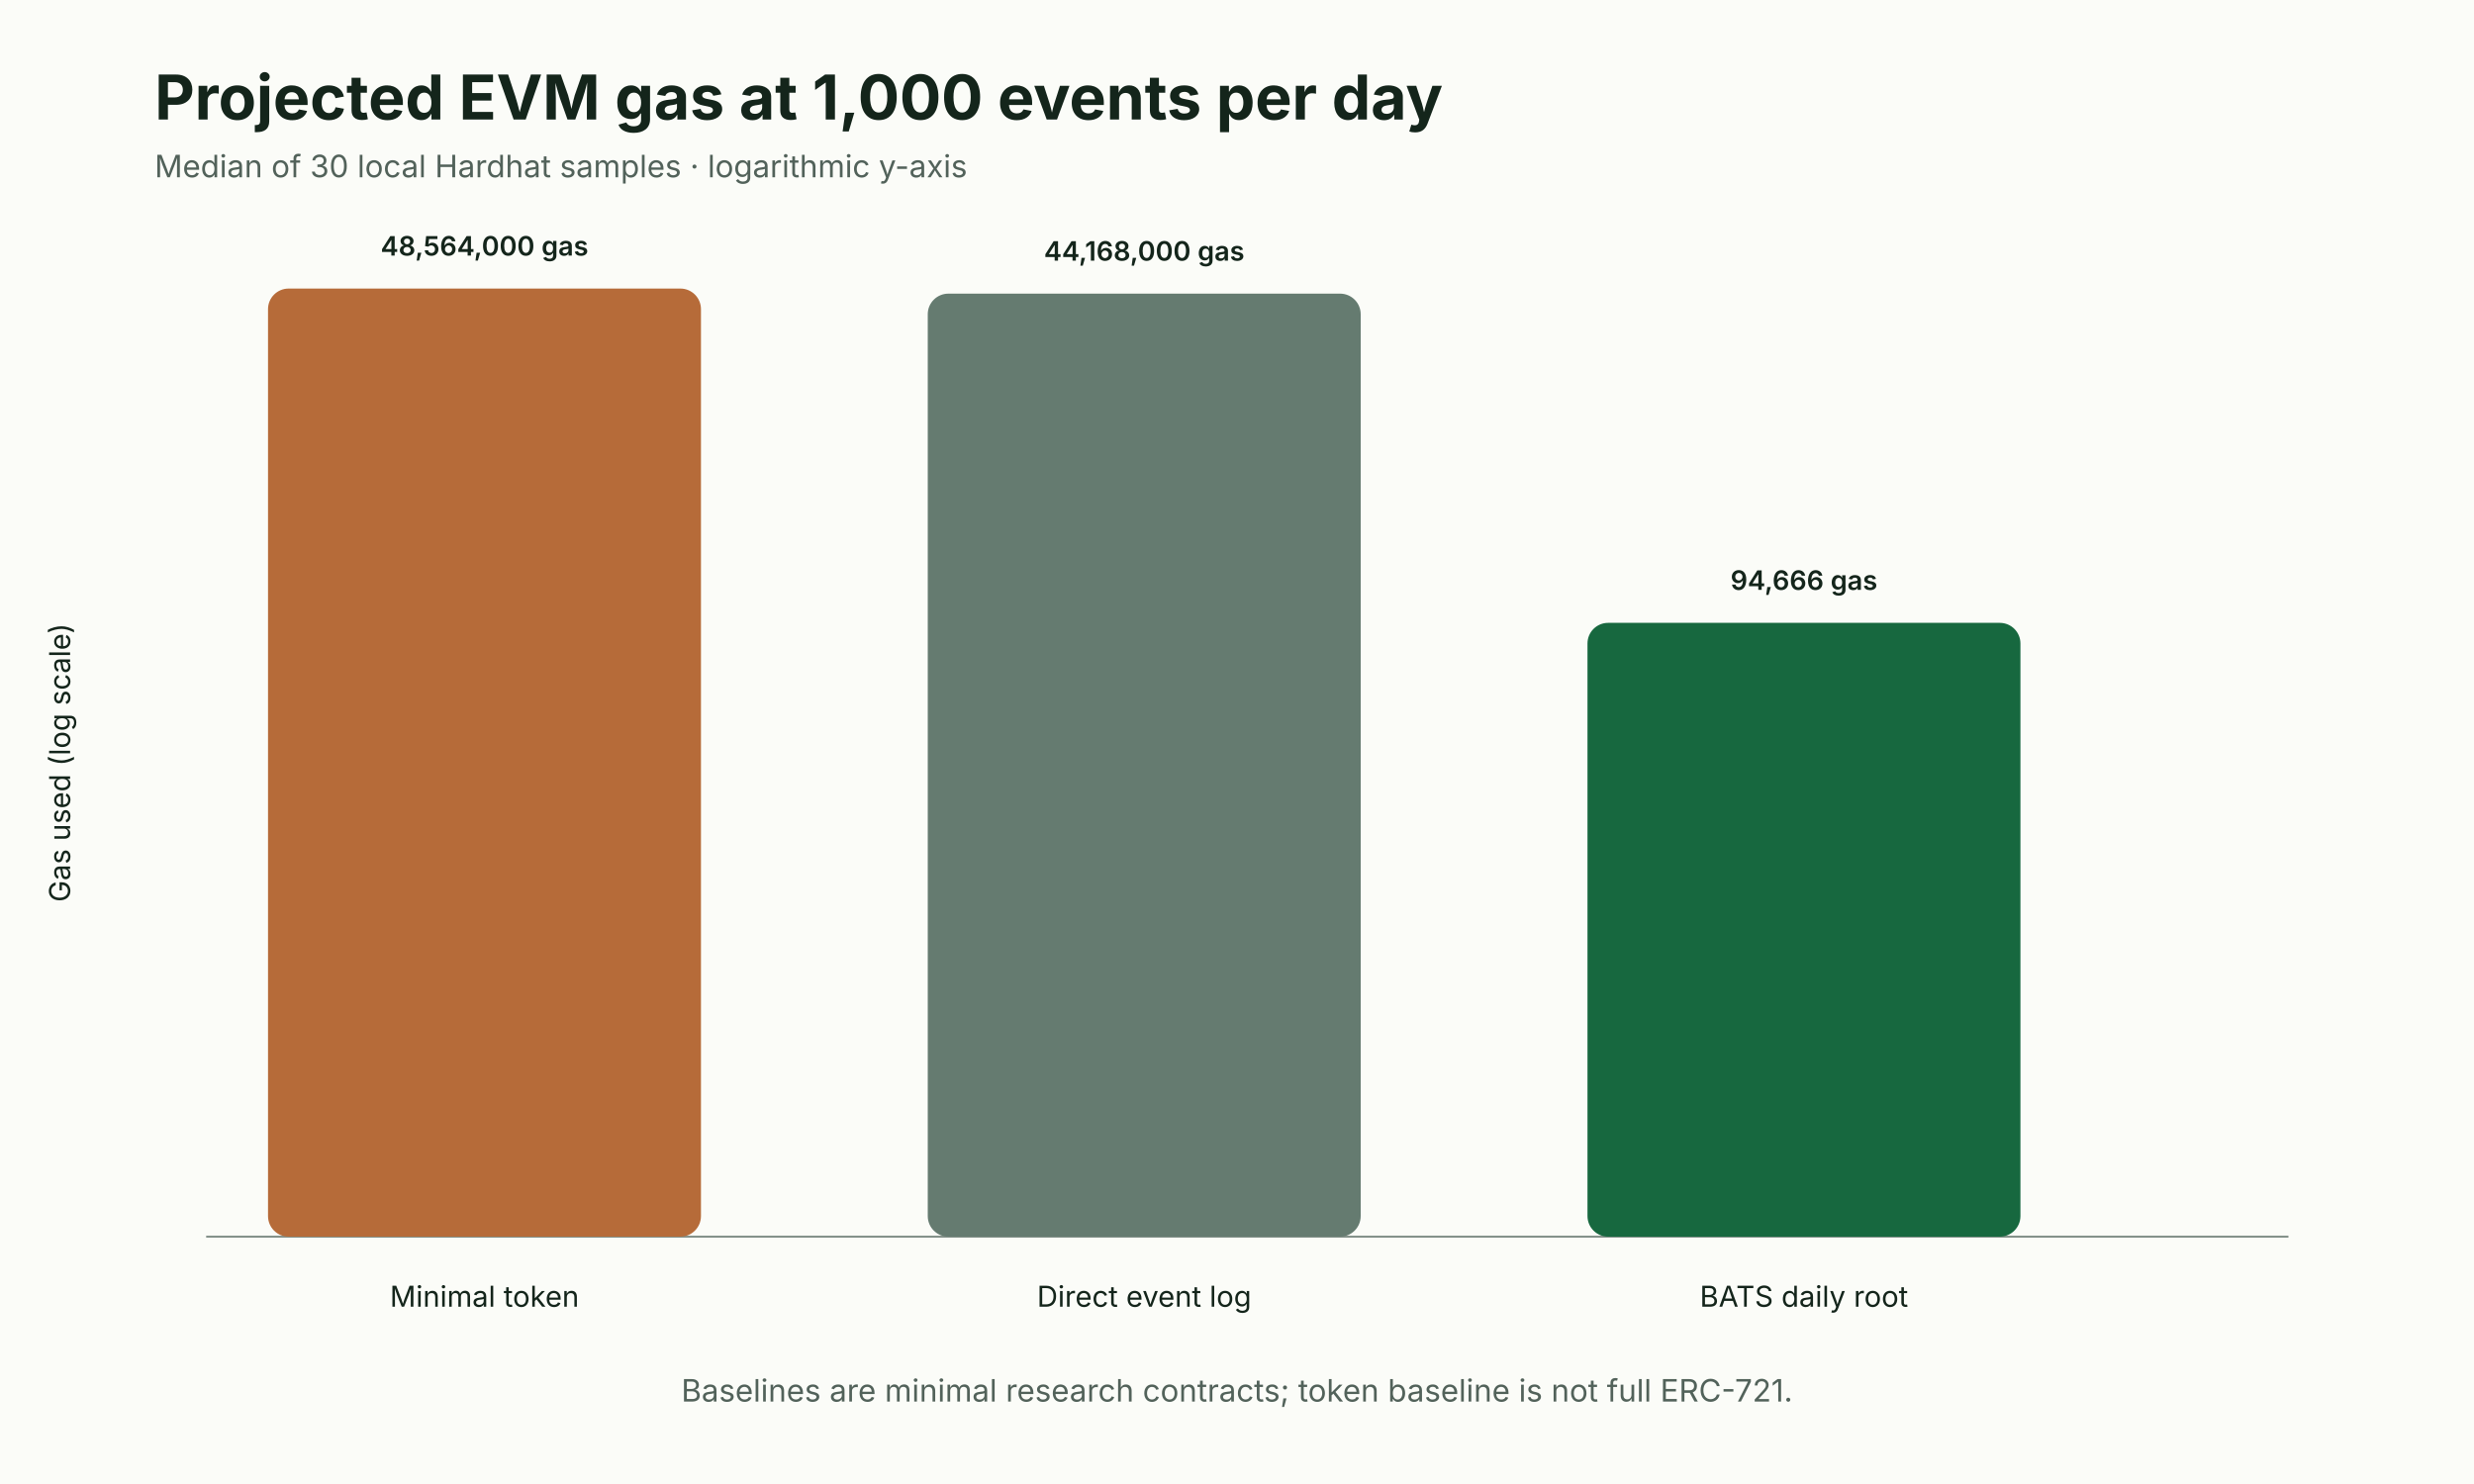
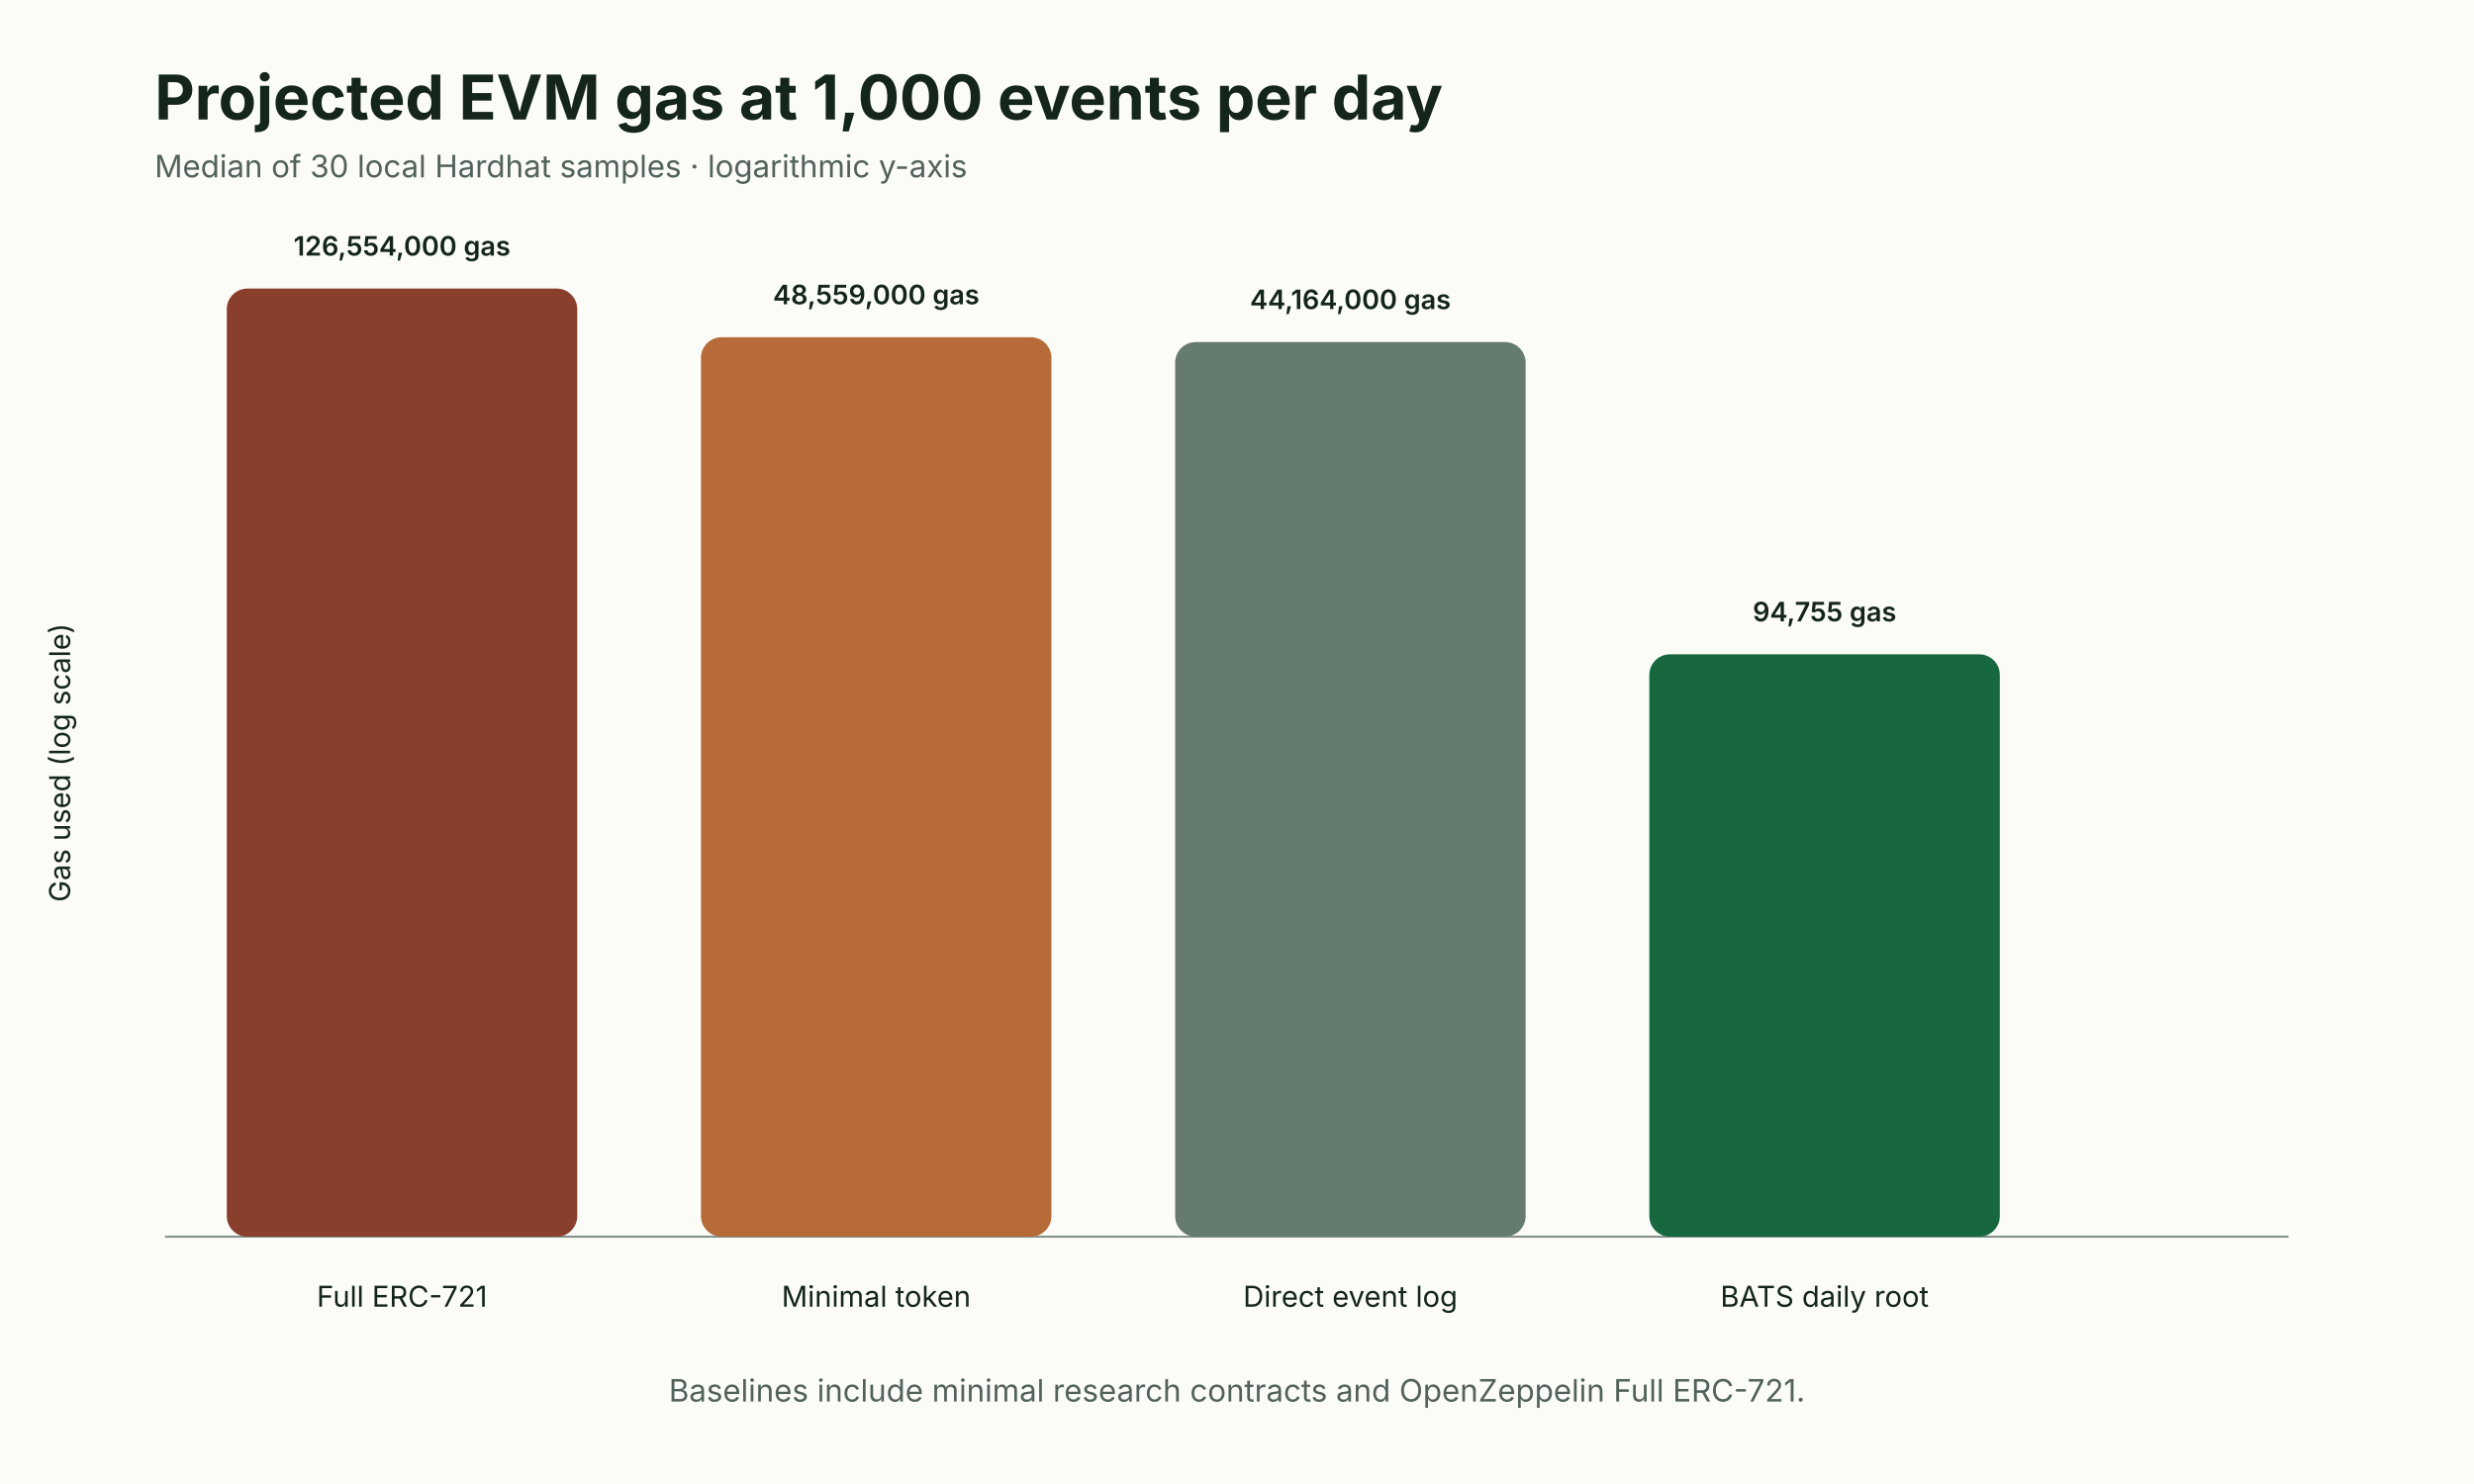
<svg xmlns="http://www.w3.org/2000/svg" width="1200" height="720" viewBox="0 0 1200 720">
  <rect width="1200" height="720" fill="#fbfcf8" />
  <style>
    text{font-family:Inter,Arial,sans-serif;fill:#14251b}
    .title{font-size:30px;font-weight:700}.subtitle{font-size:15px;fill:#52625a}
    .axis{stroke:#85928b;stroke-width:1}.grid{stroke:#dfe5e0;stroke-width:1}
    .label{font-size:14px}.value{font-size:13px;font-weight:600}
  </style>
  <text x="75" y="58" class="title">Projected EVM gas at 1,000 events per day</text>
  <text x="75" y="86" class="subtitle">Median of 30 local Hardhat samples · logarithmic y-axis</text>
-   <line x1="100" y1="600" x2="1110" y2="600" class="axis" />
-   <rect x="130" y="140" width="210" height="460" rx="10" fill="#b66b39" />
-   <text x="235" y="124" text-anchor="middle" class="value">48,564,000 gas</text>
-   <text x="235" y="634" text-anchor="middle" class="label">Minimal token</text>
-   <rect x="450" y="142.466" width="210" height="457.534" rx="10" fill="#657b70" />
-   <text x="555" y="126.466" text-anchor="middle" class="value">44,168,000 gas</text>
-   <text x="555" y="634" text-anchor="middle" class="label">Direct event log</text>
-   <rect x="770" y="302.192" width="210" height="297.808" rx="10" fill="#17683f" />
-   <text x="875" y="286.192" text-anchor="middle" class="value">94,666 gas</text>
-   <text x="875" y="634" text-anchor="middle" class="label">BATS daily root</text>
+   <line x1="80" y1="600" x2="1110" y2="600" class="axis" />
+   <rect x="110" y="140" width="170" height="460" rx="10" fill="#8a3f2d" />
+   <text x="195" y="124" text-anchor="middle" class="value">126,554,000 gas</text>
+   <text x="195" y="634" text-anchor="middle" class="label">Full ERC-721</text>
+   <rect x="340" y="163.618" width="170" height="436.382" rx="10" fill="#b66b39" />
+   <text x="425" y="147.618" text-anchor="middle" class="value">48,559,000 gas</text>
+   <text x="425" y="634" text-anchor="middle" class="label">Minimal token</text>
+   <rect x="570" y="165.958" width="170" height="434.042" rx="10" fill="#657b70" />
+   <text x="655" y="149.958" text-anchor="middle" class="value">44,164,000 gas</text>
+   <text x="655" y="634" text-anchor="middle" class="label">Direct event log</text>
+   <rect x="800" y="317.458" width="170" height="282.542" rx="10" fill="#17683f" />
+   <text x="885" y="301.458" text-anchor="middle" class="value">94,755 gas</text>
+   <text x="885" y="634" text-anchor="middle" class="label">BATS daily root</text>
  <text x="34" y="370" transform="rotate(-90 34 370)" text-anchor="middle" class="label">Gas used (log scale)</text>
-   <text x="600" y="680" text-anchor="middle" class="subtitle">Baselines are minimal research contracts; token baseline is not full ERC-721.</text>
+   <text x="600" y="680" text-anchor="middle" class="subtitle">Baselines include minimal research contracts and OpenZeppelin Full ERC-721.</text>
</svg>
